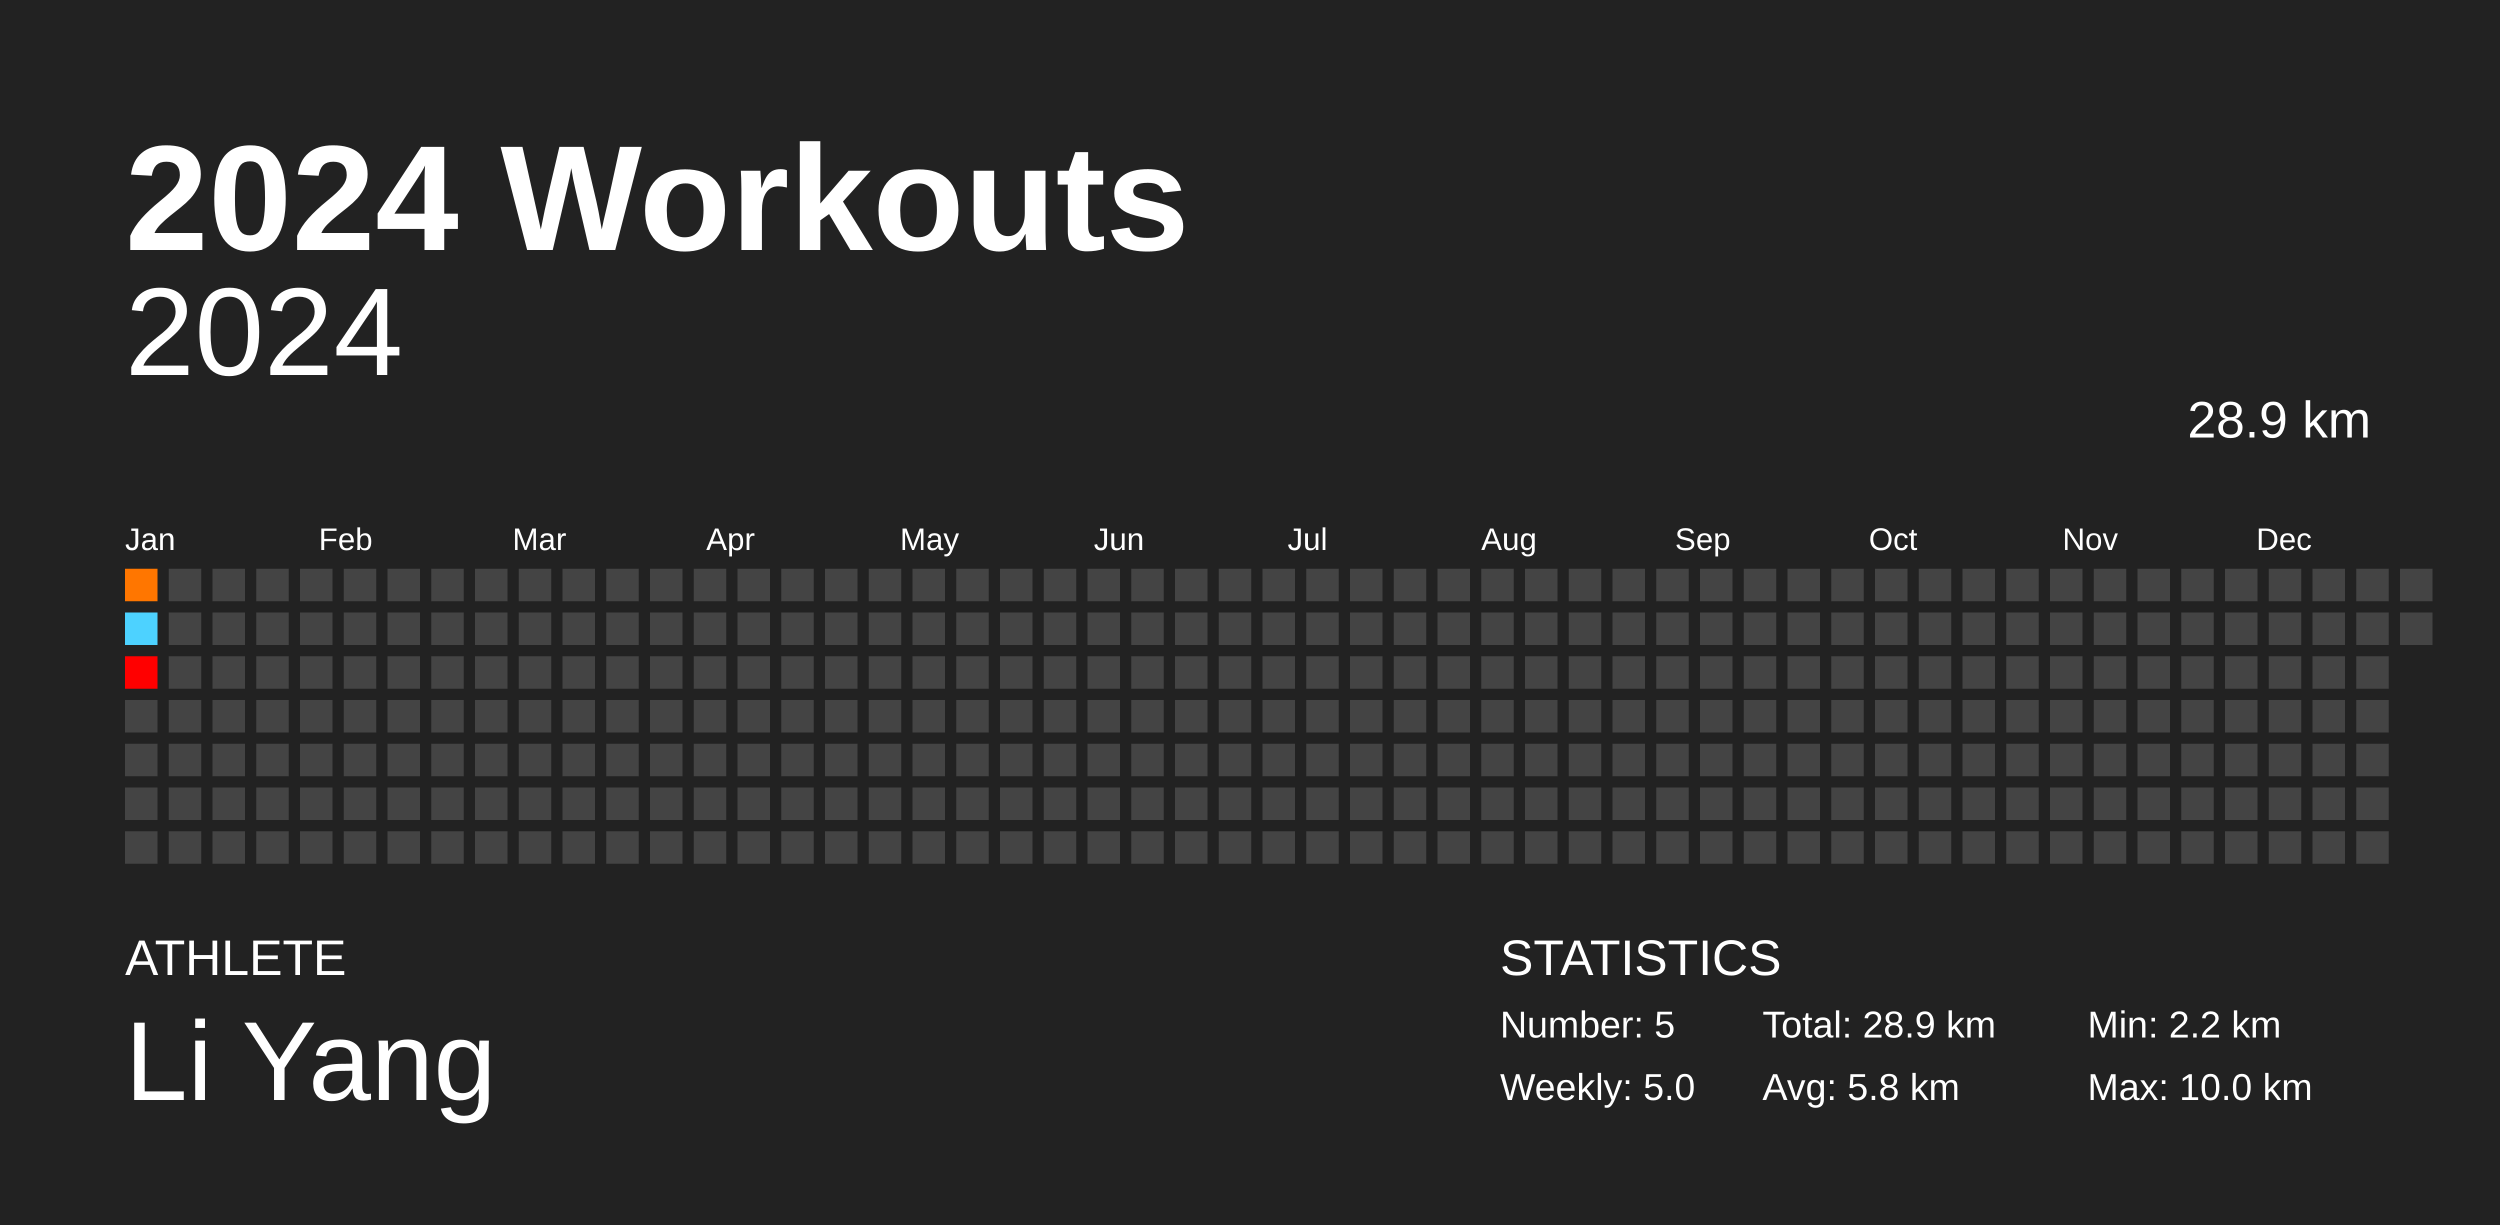
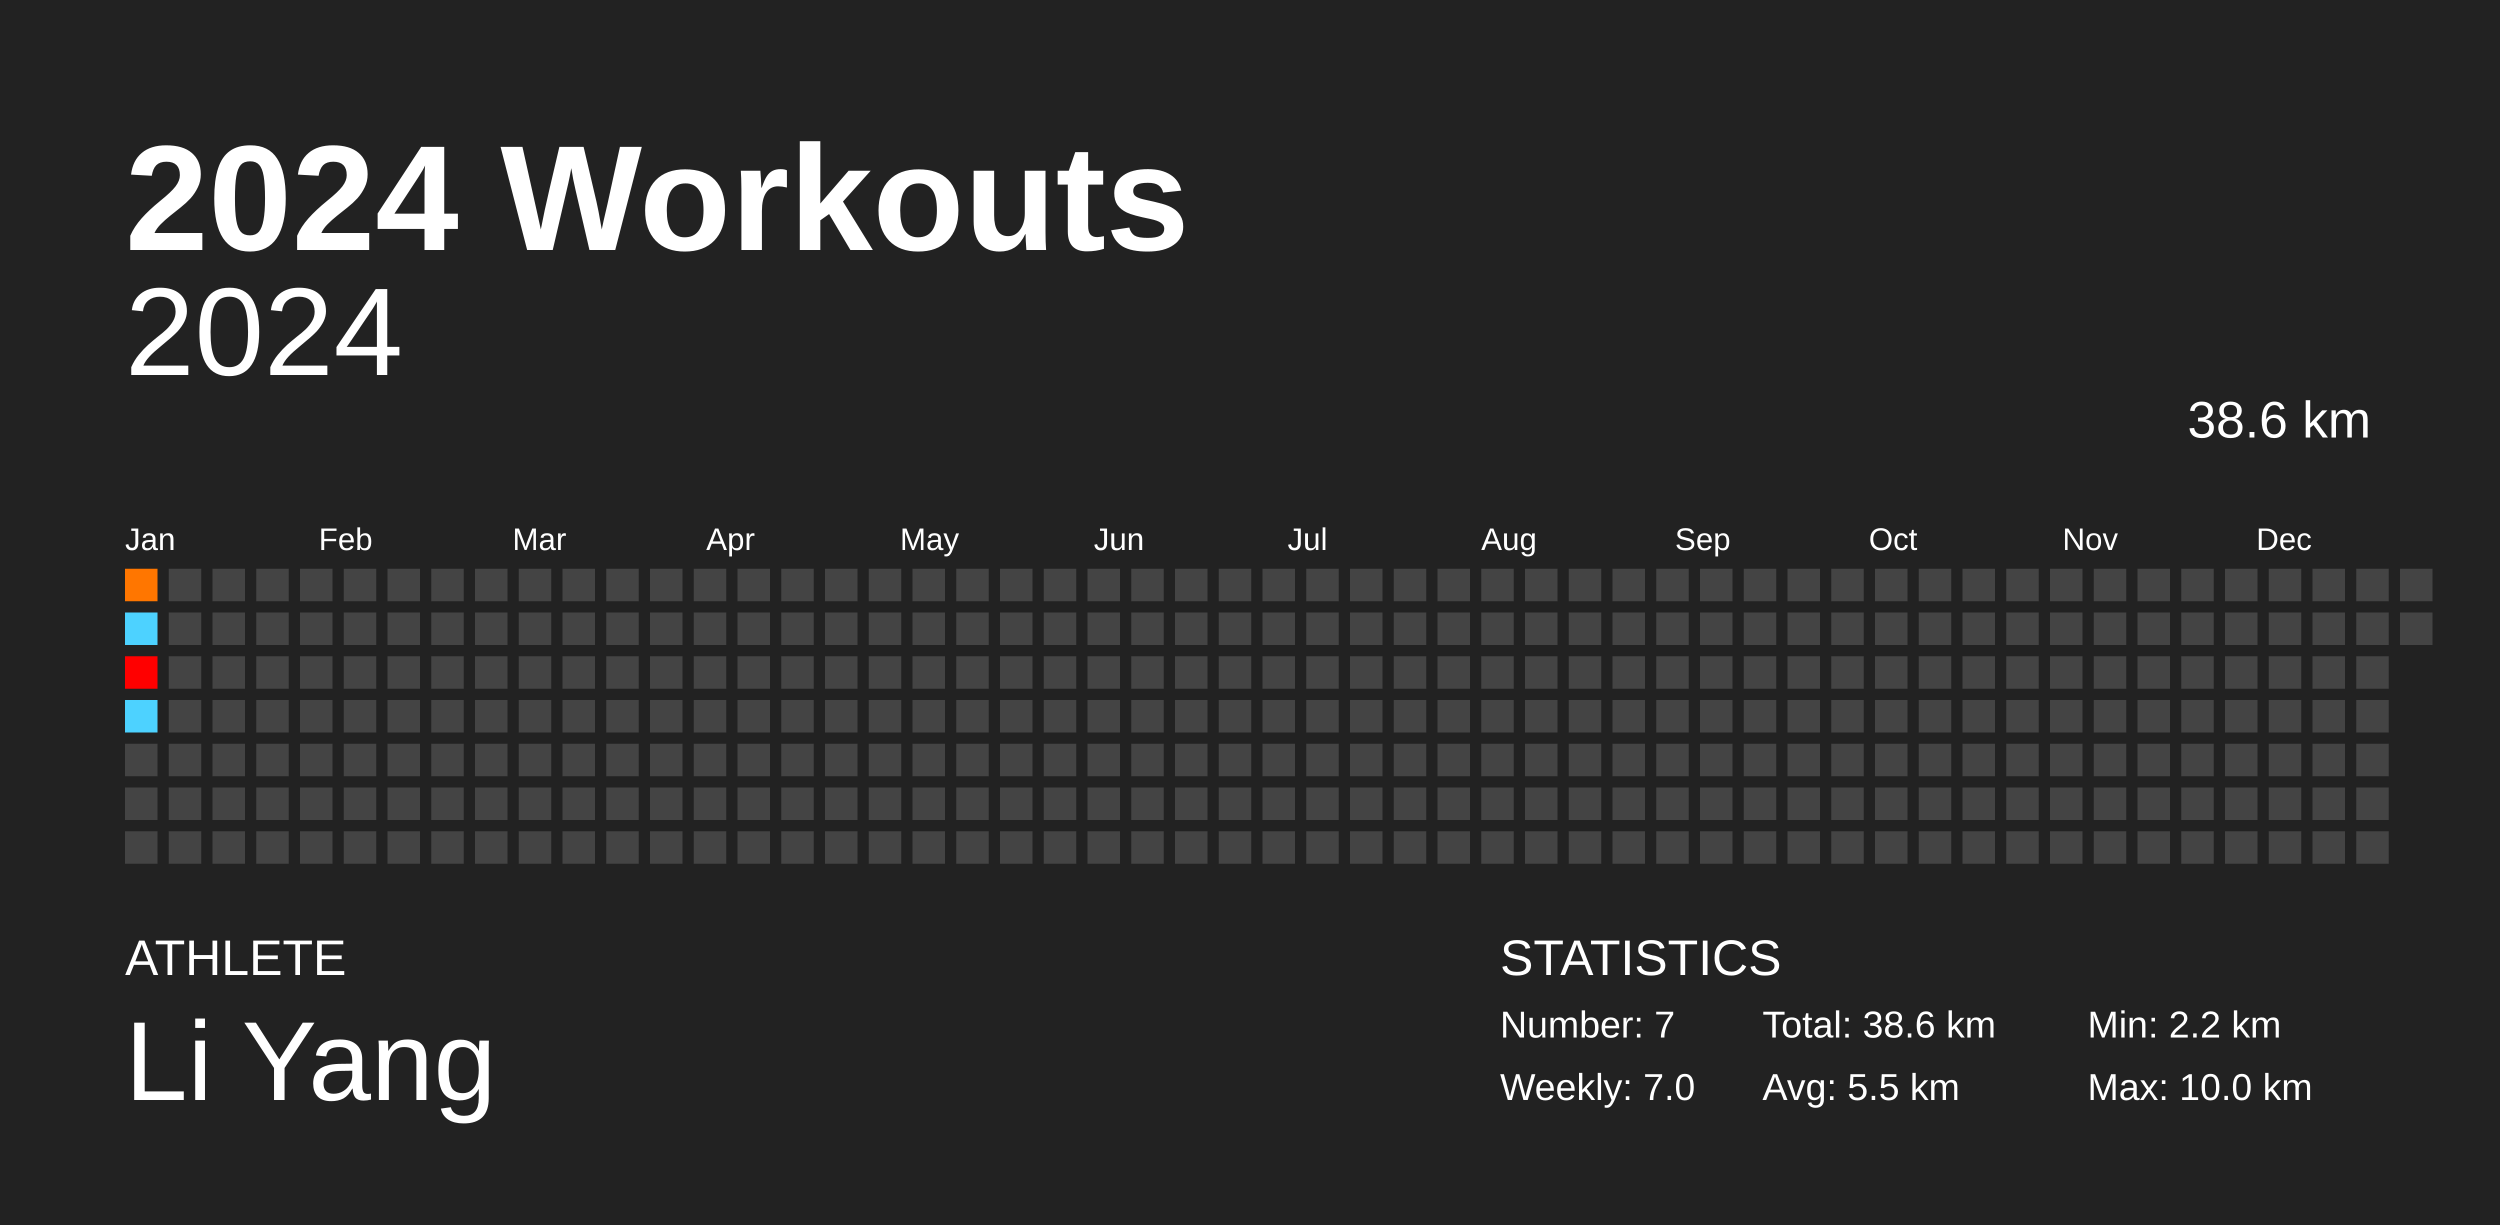
<svg xmlns="http://www.w3.org/2000/svg" baseProfile="full" height="98mm" version="1.1" viewBox="0,0,200,98" width="200mm">
  <defs />
  <rect fill="#222222" height="98" width="200" x="0" y="0" />
  <text fill="#FFFFFF" style="font-size:12px; font-family:Arial; font-weight:bold;" x="10" y="20">2024 Workouts</text>
  <text fill="#FFFFFF" style="font-size:4px; font-family:Arial" x="10" y="78">ATHLETE</text>
  <text fill="#FFFFFF" style="font-size:9px; font-family:Arial" x="10" y="88">Li Yang</text>
  <text fill="#FFFFFF" style="font-size:4px; font-family:Arial" x="120" y="78">STATISTICS</text>
-   <text fill="#FFFFFF" style="font-size:3px; font-family:Arial" x="120" y="83">Number: 5</text>
-   <text fill="#FFFFFF" style="font-size:3px; font-family:Arial" x="120" y="88">Weekly: 5.0</text>
-   <text fill="#FFFFFF" style="font-size:3px; font-family:Arial" x="141" y="83">Total: 28.9 km</text>
-   <text fill="#FFFFFF" style="font-size:3px; font-family:Arial" x="141" y="88">Avg: 5.8 km</text>
+   <text fill="#FFFFFF" style="font-size:3px; font-family:Arial" x="120" y="83">Number: 7</text>
+   <text fill="#FFFFFF" style="font-size:3px; font-family:Arial" x="120" y="88">Weekly: 7.0</text>
+   <text fill="#FFFFFF" style="font-size:3px; font-family:Arial" x="141" y="83">Total: 38.6 km</text>
+   <text fill="#FFFFFF" style="font-size:3px; font-family:Arial" x="141" y="88">Avg: 5.5 km</text>
  <text fill="#FFFFFF" style="font-size:3px; font-family:Arial" x="167" y="83">Min: 2.2 km</text>
  <text fill="#FFFFFF" style="font-size:3px; font-family:Arial" x="167" y="88">Max: 10.0 km</text>
  <text alignment-baseline="hanging" fill="#FFFFFF" style="font-size:10.0px; font-family:Arial;" x="10" y="30">2024</text>
-   <text alignment-baseline="hanging" fill="#FFFFFF" style="font-size:4.125px; font-family:Arial;" x="175" y="35">28.9 km</text>
+   <text alignment-baseline="hanging" fill="#FFFFFF" style="font-size:4.125px; font-family:Arial;" x="175" y="35">38.6 km</text>
  <text fill="#FFFFFF" style="font-size:2.5px; font-family:Arial" x="10.0" y="44">Jan</text>
  <text fill="#FFFFFF" style="font-size:2.5px; font-family:Arial" x="25.5" y="44">Feb</text>
  <text fill="#FFFFFF" style="font-size:2.5px; font-family:Arial" x="41.0" y="44">Mar</text>
  <text fill="#FFFFFF" style="font-size:2.5px; font-family:Arial" x="56.5" y="44">Apr</text>
  <text fill="#FFFFFF" style="font-size:2.5px; font-family:Arial" x="72.0" y="44">May</text>
  <text fill="#FFFFFF" style="font-size:2.5px; font-family:Arial" x="87.5" y="44">Jun</text>
  <text fill="#FFFFFF" style="font-size:2.5px; font-family:Arial" x="103.0" y="44">Jul</text>
  <text fill="#FFFFFF" style="font-size:2.5px; font-family:Arial" x="118.5" y="44">Aug</text>
  <text fill="#FFFFFF" style="font-size:2.5px; font-family:Arial" x="134.0" y="44">Sep</text>
  <text fill="#FFFFFF" style="font-size:2.5px; font-family:Arial" x="149.5" y="44">Oct</text>
  <text fill="#FFFFFF" style="font-size:2.5px; font-family:Arial" x="165.0" y="44">Nov</text>
  <text fill="#FFFFFF" style="font-size:2.5px; font-family:Arial" x="180.5" y="44">Dec</text>
  <rect fill="#ff7600" height="2.6" width="2.6" x="10.0" y="45.5" />
  <rect fill="#4dd2ff" height="2.6" width="2.6" x="10.0" y="49.0" />
  <rect fill="#ff0000" height="2.6" width="2.6" x="10.0" y="52.5" />
-   <rect fill="#444444" height="2.6" width="2.6" x="10.0" y="56.0" />
+   <rect fill="#4dd2ff" height="2.6" width="2.6" x="10.0" y="56.0" />
  <rect fill="#444444" height="2.6" width="2.6" x="10.0" y="59.5" />
  <rect fill="#444444" height="2.6" width="2.6" x="10.0" y="63.0" />
  <rect fill="#444444" height="2.6" width="2.6" x="10.0" y="66.5" />
  <rect fill="#444444" height="2.6" width="2.6" x="13.5" y="45.5" />
  <rect fill="#444444" height="2.6" width="2.6" x="13.5" y="49.0" />
  <rect fill="#444444" height="2.6" width="2.6" x="13.5" y="52.5" />
  <rect fill="#444444" height="2.6" width="2.6" x="13.5" y="56.0" />
  <rect fill="#444444" height="2.6" width="2.6" x="13.5" y="59.5" />
  <rect fill="#444444" height="2.6" width="2.6" x="13.5" y="63.0" />
  <rect fill="#444444" height="2.6" width="2.6" x="13.5" y="66.5" />
  <rect fill="#444444" height="2.6" width="2.6" x="17.0" y="45.5" />
  <rect fill="#444444" height="2.6" width="2.6" x="17.0" y="49.0" />
  <rect fill="#444444" height="2.6" width="2.6" x="17.0" y="52.5" />
  <rect fill="#444444" height="2.6" width="2.6" x="17.0" y="56.0" />
  <rect fill="#444444" height="2.6" width="2.6" x="17.0" y="59.5" />
  <rect fill="#444444" height="2.6" width="2.6" x="17.0" y="63.0" />
  <rect fill="#444444" height="2.6" width="2.6" x="17.0" y="66.5" />
  <rect fill="#444444" height="2.6" width="2.6" x="20.5" y="45.5" />
  <rect fill="#444444" height="2.6" width="2.6" x="20.5" y="49.0" />
  <rect fill="#444444" height="2.6" width="2.6" x="20.5" y="52.5" />
  <rect fill="#444444" height="2.6" width="2.6" x="20.5" y="56.0" />
  <rect fill="#444444" height="2.6" width="2.6" x="20.5" y="59.5" />
  <rect fill="#444444" height="2.6" width="2.6" x="20.5" y="63.0" />
  <rect fill="#444444" height="2.6" width="2.6" x="20.5" y="66.5" />
  <rect fill="#444444" height="2.6" width="2.6" x="24.0" y="45.5" />
  <rect fill="#444444" height="2.6" width="2.6" x="24.0" y="49.0" />
  <rect fill="#444444" height="2.6" width="2.6" x="24.0" y="52.5" />
  <rect fill="#444444" height="2.6" width="2.6" x="24.0" y="56.0" />
  <rect fill="#444444" height="2.6" width="2.6" x="24.0" y="59.5" />
  <rect fill="#444444" height="2.6" width="2.6" x="24.0" y="63.0" />
  <rect fill="#444444" height="2.6" width="2.6" x="24.0" y="66.5" />
  <rect fill="#444444" height="2.6" width="2.6" x="27.5" y="45.5" />
  <rect fill="#444444" height="2.6" width="2.6" x="27.5" y="49.0" />
  <rect fill="#444444" height="2.6" width="2.6" x="27.5" y="52.5" />
  <rect fill="#444444" height="2.6" width="2.6" x="27.5" y="56.0" />
  <rect fill="#444444" height="2.6" width="2.6" x="27.5" y="59.5" />
  <rect fill="#444444" height="2.6" width="2.6" x="27.5" y="63.0" />
  <rect fill="#444444" height="2.6" width="2.6" x="27.5" y="66.5" />
  <rect fill="#444444" height="2.6" width="2.6" x="31.0" y="45.5" />
  <rect fill="#444444" height="2.6" width="2.6" x="31.0" y="49.0" />
  <rect fill="#444444" height="2.6" width="2.6" x="31.0" y="52.5" />
  <rect fill="#444444" height="2.6" width="2.6" x="31.0" y="56.0" />
  <rect fill="#444444" height="2.6" width="2.6" x="31.0" y="59.5" />
  <rect fill="#444444" height="2.6" width="2.6" x="31.0" y="63.0" />
  <rect fill="#444444" height="2.6" width="2.6" x="31.0" y="66.5" />
  <rect fill="#444444" height="2.6" width="2.6" x="34.5" y="45.5" />
  <rect fill="#444444" height="2.6" width="2.6" x="34.5" y="49.0" />
  <rect fill="#444444" height="2.6" width="2.6" x="34.5" y="52.5" />
  <rect fill="#444444" height="2.6" width="2.6" x="34.5" y="56.0" />
  <rect fill="#444444" height="2.6" width="2.6" x="34.5" y="59.5" />
  <rect fill="#444444" height="2.6" width="2.6" x="34.5" y="63.0" />
  <rect fill="#444444" height="2.6" width="2.6" x="34.5" y="66.5" />
  <rect fill="#444444" height="2.6" width="2.6" x="38.0" y="45.5" />
  <rect fill="#444444" height="2.6" width="2.6" x="38.0" y="49.0" />
  <rect fill="#444444" height="2.6" width="2.6" x="38.0" y="52.5" />
  <rect fill="#444444" height="2.6" width="2.6" x="38.0" y="56.0" />
  <rect fill="#444444" height="2.6" width="2.6" x="38.0" y="59.5" />
  <rect fill="#444444" height="2.6" width="2.6" x="38.0" y="63.0" />
  <rect fill="#444444" height="2.6" width="2.6" x="38.0" y="66.5" />
  <rect fill="#444444" height="2.6" width="2.6" x="41.5" y="45.5" />
  <rect fill="#444444" height="2.6" width="2.6" x="41.5" y="49.0" />
  <rect fill="#444444" height="2.6" width="2.6" x="41.5" y="52.5" />
  <rect fill="#444444" height="2.6" width="2.6" x="41.5" y="56.0" />
  <rect fill="#444444" height="2.6" width="2.6" x="41.5" y="59.5" />
  <rect fill="#444444" height="2.6" width="2.6" x="41.5" y="63.0" />
  <rect fill="#444444" height="2.6" width="2.6" x="41.5" y="66.5" />
  <rect fill="#444444" height="2.6" width="2.6" x="45.0" y="45.5" />
  <rect fill="#444444" height="2.6" width="2.6" x="45.0" y="49.0" />
  <rect fill="#444444" height="2.6" width="2.6" x="45.0" y="52.5" />
  <rect fill="#444444" height="2.6" width="2.6" x="45.0" y="56.0" />
  <rect fill="#444444" height="2.6" width="2.6" x="45.0" y="59.5" />
  <rect fill="#444444" height="2.6" width="2.6" x="45.0" y="63.0" />
  <rect fill="#444444" height="2.6" width="2.6" x="45.0" y="66.5" />
  <rect fill="#444444" height="2.6" width="2.6" x="48.5" y="45.5" />
  <rect fill="#444444" height="2.6" width="2.6" x="48.5" y="49.0" />
  <rect fill="#444444" height="2.6" width="2.6" x="48.5" y="52.5" />
  <rect fill="#444444" height="2.6" width="2.6" x="48.5" y="56.0" />
  <rect fill="#444444" height="2.6" width="2.6" x="48.5" y="59.5" />
  <rect fill="#444444" height="2.6" width="2.6" x="48.5" y="63.0" />
  <rect fill="#444444" height="2.6" width="2.6" x="48.5" y="66.5" />
  <rect fill="#444444" height="2.6" width="2.6" x="52.0" y="45.5" />
  <rect fill="#444444" height="2.6" width="2.6" x="52.0" y="49.0" />
  <rect fill="#444444" height="2.6" width="2.6" x="52.0" y="52.5" />
  <rect fill="#444444" height="2.6" width="2.6" x="52.0" y="56.0" />
  <rect fill="#444444" height="2.6" width="2.6" x="52.0" y="59.5" />
  <rect fill="#444444" height="2.6" width="2.6" x="52.0" y="63.0" />
  <rect fill="#444444" height="2.6" width="2.6" x="52.0" y="66.5" />
  <rect fill="#444444" height="2.6" width="2.6" x="55.5" y="45.5" />
  <rect fill="#444444" height="2.6" width="2.6" x="55.5" y="49.0" />
  <rect fill="#444444" height="2.6" width="2.6" x="55.5" y="52.5" />
  <rect fill="#444444" height="2.6" width="2.6" x="55.5" y="56.0" />
  <rect fill="#444444" height="2.6" width="2.6" x="55.5" y="59.5" />
  <rect fill="#444444" height="2.6" width="2.6" x="55.5" y="63.0" />
  <rect fill="#444444" height="2.6" width="2.6" x="55.5" y="66.5" />
  <rect fill="#444444" height="2.6" width="2.6" x="59.0" y="45.5" />
  <rect fill="#444444" height="2.6" width="2.6" x="59.0" y="49.0" />
  <rect fill="#444444" height="2.6" width="2.6" x="59.0" y="52.5" />
  <rect fill="#444444" height="2.6" width="2.6" x="59.0" y="56.0" />
  <rect fill="#444444" height="2.6" width="2.6" x="59.0" y="59.5" />
  <rect fill="#444444" height="2.6" width="2.6" x="59.0" y="63.0" />
  <rect fill="#444444" height="2.6" width="2.6" x="59.0" y="66.5" />
  <rect fill="#444444" height="2.6" width="2.6" x="62.5" y="45.5" />
  <rect fill="#444444" height="2.6" width="2.6" x="62.5" y="49.0" />
  <rect fill="#444444" height="2.6" width="2.6" x="62.5" y="52.5" />
  <rect fill="#444444" height="2.6" width="2.6" x="62.5" y="56.0" />
  <rect fill="#444444" height="2.6" width="2.6" x="62.5" y="59.5" />
  <rect fill="#444444" height="2.6" width="2.6" x="62.5" y="63.0" />
  <rect fill="#444444" height="2.6" width="2.6" x="62.5" y="66.5" />
  <rect fill="#444444" height="2.6" width="2.6" x="66.0" y="45.5" />
  <rect fill="#444444" height="2.6" width="2.6" x="66.0" y="49.0" />
  <rect fill="#444444" height="2.6" width="2.6" x="66.0" y="52.5" />
  <rect fill="#444444" height="2.6" width="2.6" x="66.0" y="56.0" />
  <rect fill="#444444" height="2.6" width="2.6" x="66.0" y="59.5" />
  <rect fill="#444444" height="2.6" width="2.6" x="66.0" y="63.0" />
  <rect fill="#444444" height="2.6" width="2.6" x="66.0" y="66.5" />
  <rect fill="#444444" height="2.6" width="2.6" x="69.5" y="45.5" />
  <rect fill="#444444" height="2.6" width="2.6" x="69.5" y="49.0" />
  <rect fill="#444444" height="2.6" width="2.6" x="69.5" y="52.5" />
  <rect fill="#444444" height="2.6" width="2.6" x="69.5" y="56.0" />
  <rect fill="#444444" height="2.6" width="2.6" x="69.5" y="59.5" />
  <rect fill="#444444" height="2.6" width="2.6" x="69.5" y="63.0" />
  <rect fill="#444444" height="2.6" width="2.6" x="69.5" y="66.5" />
  <rect fill="#444444" height="2.6" width="2.6" x="73.0" y="45.5" />
  <rect fill="#444444" height="2.6" width="2.6" x="73.0" y="49.0" />
  <rect fill="#444444" height="2.6" width="2.6" x="73.0" y="52.5" />
  <rect fill="#444444" height="2.6" width="2.6" x="73.0" y="56.0" />
  <rect fill="#444444" height="2.6" width="2.6" x="73.0" y="59.5" />
  <rect fill="#444444" height="2.6" width="2.6" x="73.0" y="63.0" />
  <rect fill="#444444" height="2.6" width="2.6" x="73.0" y="66.5" />
  <rect fill="#444444" height="2.6" width="2.6" x="76.5" y="45.5" />
  <rect fill="#444444" height="2.6" width="2.6" x="76.5" y="49.0" />
  <rect fill="#444444" height="2.6" width="2.6" x="76.5" y="52.5" />
  <rect fill="#444444" height="2.6" width="2.6" x="76.5" y="56.0" />
  <rect fill="#444444" height="2.6" width="2.6" x="76.5" y="59.5" />
  <rect fill="#444444" height="2.6" width="2.6" x="76.5" y="63.0" />
  <rect fill="#444444" height="2.6" width="2.6" x="76.5" y="66.5" />
  <rect fill="#444444" height="2.6" width="2.6" x="80.0" y="45.5" />
  <rect fill="#444444" height="2.6" width="2.6" x="80.0" y="49.0" />
  <rect fill="#444444" height="2.6" width="2.6" x="80.0" y="52.5" />
  <rect fill="#444444" height="2.6" width="2.6" x="80.0" y="56.0" />
  <rect fill="#444444" height="2.6" width="2.6" x="80.0" y="59.5" />
  <rect fill="#444444" height="2.6" width="2.6" x="80.0" y="63.0" />
  <rect fill="#444444" height="2.6" width="2.6" x="80.0" y="66.5" />
  <rect fill="#444444" height="2.6" width="2.6" x="83.5" y="45.5" />
  <rect fill="#444444" height="2.6" width="2.6" x="83.5" y="49.0" />
  <rect fill="#444444" height="2.6" width="2.6" x="83.5" y="52.5" />
  <rect fill="#444444" height="2.6" width="2.6" x="83.5" y="56.0" />
  <rect fill="#444444" height="2.6" width="2.6" x="83.5" y="59.5" />
  <rect fill="#444444" height="2.6" width="2.6" x="83.5" y="63.0" />
  <rect fill="#444444" height="2.6" width="2.6" x="83.5" y="66.5" />
  <rect fill="#444444" height="2.6" width="2.6" x="87.0" y="45.5" />
  <rect fill="#444444" height="2.6" width="2.6" x="87.0" y="49.0" />
  <rect fill="#444444" height="2.6" width="2.6" x="87.0" y="52.5" />
  <rect fill="#444444" height="2.6" width="2.6" x="87.0" y="56.0" />
  <rect fill="#444444" height="2.6" width="2.6" x="87.0" y="59.5" />
  <rect fill="#444444" height="2.6" width="2.6" x="87.0" y="63.0" />
  <rect fill="#444444" height="2.6" width="2.6" x="87.0" y="66.5" />
  <rect fill="#444444" height="2.6" width="2.6" x="90.5" y="45.5" />
  <rect fill="#444444" height="2.6" width="2.6" x="90.5" y="49.0" />
  <rect fill="#444444" height="2.6" width="2.6" x="90.5" y="52.5" />
  <rect fill="#444444" height="2.6" width="2.6" x="90.5" y="56.0" />
  <rect fill="#444444" height="2.6" width="2.6" x="90.5" y="59.5" />
  <rect fill="#444444" height="2.6" width="2.6" x="90.5" y="63.0" />
  <rect fill="#444444" height="2.6" width="2.6" x="90.5" y="66.5" />
  <rect fill="#444444" height="2.6" width="2.6" x="94.0" y="45.5" />
  <rect fill="#444444" height="2.6" width="2.6" x="94.0" y="49.0" />
  <rect fill="#444444" height="2.6" width="2.6" x="94.0" y="52.5" />
  <rect fill="#444444" height="2.6" width="2.6" x="94.0" y="56.0" />
  <rect fill="#444444" height="2.6" width="2.6" x="94.0" y="59.5" />
  <rect fill="#444444" height="2.6" width="2.6" x="94.0" y="63.0" />
  <rect fill="#444444" height="2.6" width="2.6" x="94.0" y="66.5" />
  <rect fill="#444444" height="2.6" width="2.6" x="97.5" y="45.5" />
  <rect fill="#444444" height="2.6" width="2.6" x="97.5" y="49.0" />
  <rect fill="#444444" height="2.6" width="2.6" x="97.5" y="52.5" />
  <rect fill="#444444" height="2.6" width="2.6" x="97.5" y="56.0" />
  <rect fill="#444444" height="2.6" width="2.6" x="97.5" y="59.5" />
  <rect fill="#444444" height="2.6" width="2.6" x="97.5" y="63.0" />
  <rect fill="#444444" height="2.6" width="2.6" x="97.5" y="66.5" />
  <rect fill="#444444" height="2.6" width="2.6" x="101.0" y="45.5" />
  <rect fill="#444444" height="2.6" width="2.6" x="101.0" y="49.0" />
  <rect fill="#444444" height="2.6" width="2.6" x="101.0" y="52.5" />
  <rect fill="#444444" height="2.6" width="2.6" x="101.0" y="56.0" />
  <rect fill="#444444" height="2.6" width="2.6" x="101.0" y="59.5" />
  <rect fill="#444444" height="2.6" width="2.6" x="101.0" y="63.0" />
  <rect fill="#444444" height="2.6" width="2.6" x="101.0" y="66.5" />
  <rect fill="#444444" height="2.6" width="2.6" x="104.5" y="45.5" />
  <rect fill="#444444" height="2.6" width="2.6" x="104.5" y="49.0" />
  <rect fill="#444444" height="2.6" width="2.6" x="104.5" y="52.5" />
  <rect fill="#444444" height="2.6" width="2.6" x="104.5" y="56.0" />
  <rect fill="#444444" height="2.6" width="2.6" x="104.5" y="59.5" />
  <rect fill="#444444" height="2.6" width="2.6" x="104.5" y="63.0" />
  <rect fill="#444444" height="2.6" width="2.6" x="104.5" y="66.5" />
  <rect fill="#444444" height="2.6" width="2.6" x="108.0" y="45.5" />
  <rect fill="#444444" height="2.6" width="2.6" x="108.0" y="49.0" />
  <rect fill="#444444" height="2.6" width="2.6" x="108.0" y="52.5" />
  <rect fill="#444444" height="2.6" width="2.6" x="108.0" y="56.0" />
  <rect fill="#444444" height="2.6" width="2.6" x="108.0" y="59.5" />
  <rect fill="#444444" height="2.6" width="2.6" x="108.0" y="63.0" />
  <rect fill="#444444" height="2.6" width="2.6" x="108.0" y="66.5" />
  <rect fill="#444444" height="2.6" width="2.6" x="111.5" y="45.5" />
  <rect fill="#444444" height="2.6" width="2.6" x="111.5" y="49.0" />
  <rect fill="#444444" height="2.6" width="2.6" x="111.5" y="52.5" />
  <rect fill="#444444" height="2.6" width="2.6" x="111.5" y="56.0" />
  <rect fill="#444444" height="2.6" width="2.6" x="111.5" y="59.5" />
  <rect fill="#444444" height="2.6" width="2.6" x="111.5" y="63.0" />
  <rect fill="#444444" height="2.6" width="2.6" x="111.5" y="66.5" />
  <rect fill="#444444" height="2.6" width="2.6" x="115.0" y="45.5" />
  <rect fill="#444444" height="2.6" width="2.6" x="115.0" y="49.0" />
  <rect fill="#444444" height="2.6" width="2.6" x="115.0" y="52.5" />
  <rect fill="#444444" height="2.6" width="2.6" x="115.0" y="56.0" />
  <rect fill="#444444" height="2.6" width="2.6" x="115.0" y="59.5" />
  <rect fill="#444444" height="2.6" width="2.6" x="115.0" y="63.0" />
  <rect fill="#444444" height="2.6" width="2.6" x="115.0" y="66.5" />
  <rect fill="#444444" height="2.6" width="2.6" x="118.5" y="45.5" />
  <rect fill="#444444" height="2.6" width="2.6" x="118.5" y="49.0" />
  <rect fill="#444444" height="2.6" width="2.6" x="118.5" y="52.5" />
  <rect fill="#444444" height="2.6" width="2.6" x="118.5" y="56.0" />
  <rect fill="#444444" height="2.6" width="2.6" x="118.5" y="59.5" />
  <rect fill="#444444" height="2.6" width="2.6" x="118.5" y="63.0" />
  <rect fill="#444444" height="2.6" width="2.6" x="118.5" y="66.5" />
  <rect fill="#444444" height="2.6" width="2.6" x="122.0" y="45.5" />
  <rect fill="#444444" height="2.6" width="2.6" x="122.0" y="49.0" />
  <rect fill="#444444" height="2.6" width="2.6" x="122.0" y="52.5" />
  <rect fill="#444444" height="2.6" width="2.6" x="122.0" y="56.0" />
  <rect fill="#444444" height="2.6" width="2.6" x="122.0" y="59.5" />
  <rect fill="#444444" height="2.6" width="2.6" x="122.0" y="63.0" />
  <rect fill="#444444" height="2.6" width="2.6" x="122.0" y="66.5" />
  <rect fill="#444444" height="2.6" width="2.6" x="125.5" y="45.5" />
  <rect fill="#444444" height="2.6" width="2.6" x="125.5" y="49.0" />
  <rect fill="#444444" height="2.6" width="2.6" x="125.5" y="52.5" />
  <rect fill="#444444" height="2.6" width="2.6" x="125.5" y="56.0" />
  <rect fill="#444444" height="2.6" width="2.6" x="125.5" y="59.5" />
  <rect fill="#444444" height="2.6" width="2.6" x="125.5" y="63.0" />
  <rect fill="#444444" height="2.6" width="2.6" x="125.5" y="66.5" />
  <rect fill="#444444" height="2.6" width="2.6" x="129.0" y="45.5" />
  <rect fill="#444444" height="2.6" width="2.6" x="129.0" y="49.0" />
  <rect fill="#444444" height="2.6" width="2.6" x="129.0" y="52.5" />
  <rect fill="#444444" height="2.6" width="2.6" x="129.0" y="56.0" />
  <rect fill="#444444" height="2.6" width="2.6" x="129.0" y="59.5" />
  <rect fill="#444444" height="2.6" width="2.6" x="129.0" y="63.0" />
  <rect fill="#444444" height="2.6" width="2.6" x="129.0" y="66.5" />
  <rect fill="#444444" height="2.6" width="2.6" x="132.5" y="45.5" />
  <rect fill="#444444" height="2.6" width="2.6" x="132.5" y="49.0" />
  <rect fill="#444444" height="2.6" width="2.6" x="132.5" y="52.5" />
  <rect fill="#444444" height="2.6" width="2.6" x="132.5" y="56.0" />
  <rect fill="#444444" height="2.6" width="2.6" x="132.5" y="59.5" />
  <rect fill="#444444" height="2.6" width="2.6" x="132.5" y="63.0" />
  <rect fill="#444444" height="2.6" width="2.6" x="132.5" y="66.5" />
  <rect fill="#444444" height="2.6" width="2.6" x="136.0" y="45.5" />
  <rect fill="#444444" height="2.6" width="2.6" x="136.0" y="49.0" />
  <rect fill="#444444" height="2.6" width="2.6" x="136.0" y="52.5" />
  <rect fill="#444444" height="2.6" width="2.6" x="136.0" y="56.0" />
  <rect fill="#444444" height="2.6" width="2.6" x="136.0" y="59.5" />
  <rect fill="#444444" height="2.6" width="2.6" x="136.0" y="63.0" />
  <rect fill="#444444" height="2.6" width="2.6" x="136.0" y="66.5" />
  <rect fill="#444444" height="2.6" width="2.6" x="139.5" y="45.5" />
  <rect fill="#444444" height="2.6" width="2.6" x="139.5" y="49.0" />
  <rect fill="#444444" height="2.6" width="2.6" x="139.5" y="52.5" />
  <rect fill="#444444" height="2.6" width="2.6" x="139.5" y="56.0" />
  <rect fill="#444444" height="2.6" width="2.6" x="139.5" y="59.5" />
  <rect fill="#444444" height="2.6" width="2.6" x="139.5" y="63.0" />
  <rect fill="#444444" height="2.6" width="2.6" x="139.5" y="66.5" />
  <rect fill="#444444" height="2.6" width="2.6" x="143.0" y="45.5" />
  <rect fill="#444444" height="2.6" width="2.6" x="143.0" y="49.0" />
  <rect fill="#444444" height="2.6" width="2.6" x="143.0" y="52.5" />
  <rect fill="#444444" height="2.6" width="2.6" x="143.0" y="56.0" />
  <rect fill="#444444" height="2.6" width="2.6" x="143.0" y="59.5" />
  <rect fill="#444444" height="2.6" width="2.6" x="143.0" y="63.0" />
  <rect fill="#444444" height="2.6" width="2.6" x="143.0" y="66.5" />
  <rect fill="#444444" height="2.6" width="2.6" x="146.5" y="45.5" />
  <rect fill="#444444" height="2.6" width="2.6" x="146.5" y="49.0" />
  <rect fill="#444444" height="2.6" width="2.6" x="146.5" y="52.5" />
  <rect fill="#444444" height="2.6" width="2.6" x="146.5" y="56.0" />
  <rect fill="#444444" height="2.6" width="2.6" x="146.5" y="59.5" />
  <rect fill="#444444" height="2.6" width="2.6" x="146.5" y="63.0" />
  <rect fill="#444444" height="2.6" width="2.6" x="146.5" y="66.5" />
  <rect fill="#444444" height="2.6" width="2.6" x="150.0" y="45.5" />
  <rect fill="#444444" height="2.6" width="2.6" x="150.0" y="49.0" />
  <rect fill="#444444" height="2.6" width="2.6" x="150.0" y="52.5" />
  <rect fill="#444444" height="2.6" width="2.6" x="150.0" y="56.0" />
  <rect fill="#444444" height="2.6" width="2.6" x="150.0" y="59.5" />
  <rect fill="#444444" height="2.6" width="2.6" x="150.0" y="63.0" />
  <rect fill="#444444" height="2.6" width="2.6" x="150.0" y="66.5" />
  <rect fill="#444444" height="2.6" width="2.6" x="153.5" y="45.5" />
  <rect fill="#444444" height="2.6" width="2.6" x="153.5" y="49.0" />
  <rect fill="#444444" height="2.6" width="2.6" x="153.5" y="52.5" />
  <rect fill="#444444" height="2.6" width="2.6" x="153.5" y="56.0" />
  <rect fill="#444444" height="2.6" width="2.6" x="153.5" y="59.5" />
  <rect fill="#444444" height="2.6" width="2.6" x="153.5" y="63.0" />
  <rect fill="#444444" height="2.6" width="2.6" x="153.5" y="66.5" />
  <rect fill="#444444" height="2.6" width="2.6" x="157.0" y="45.5" />
  <rect fill="#444444" height="2.6" width="2.6" x="157.0" y="49.0" />
  <rect fill="#444444" height="2.6" width="2.6" x="157.0" y="52.5" />
  <rect fill="#444444" height="2.6" width="2.6" x="157.0" y="56.0" />
  <rect fill="#444444" height="2.6" width="2.6" x="157.0" y="59.5" />
  <rect fill="#444444" height="2.6" width="2.6" x="157.0" y="63.0" />
  <rect fill="#444444" height="2.6" width="2.6" x="157.0" y="66.5" />
  <rect fill="#444444" height="2.6" width="2.6" x="160.5" y="45.5" />
  <rect fill="#444444" height="2.6" width="2.6" x="160.5" y="49.0" />
  <rect fill="#444444" height="2.6" width="2.6" x="160.5" y="52.5" />
  <rect fill="#444444" height="2.6" width="2.6" x="160.5" y="56.0" />
  <rect fill="#444444" height="2.6" width="2.6" x="160.5" y="59.5" />
  <rect fill="#444444" height="2.6" width="2.6" x="160.5" y="63.0" />
  <rect fill="#444444" height="2.6" width="2.6" x="160.5" y="66.5" />
  <rect fill="#444444" height="2.6" width="2.6" x="164.0" y="45.5" />
  <rect fill="#444444" height="2.6" width="2.6" x="164.0" y="49.0" />
  <rect fill="#444444" height="2.6" width="2.6" x="164.0" y="52.5" />
  <rect fill="#444444" height="2.6" width="2.6" x="164.0" y="56.0" />
  <rect fill="#444444" height="2.6" width="2.6" x="164.0" y="59.5" />
  <rect fill="#444444" height="2.6" width="2.6" x="164.0" y="63.0" />
  <rect fill="#444444" height="2.6" width="2.6" x="164.0" y="66.5" />
  <rect fill="#444444" height="2.6" width="2.6" x="167.5" y="45.5" />
  <rect fill="#444444" height="2.6" width="2.6" x="167.5" y="49.0" />
  <rect fill="#444444" height="2.6" width="2.6" x="167.5" y="52.5" />
  <rect fill="#444444" height="2.6" width="2.6" x="167.5" y="56.0" />
  <rect fill="#444444" height="2.6" width="2.6" x="167.5" y="59.5" />
  <rect fill="#444444" height="2.6" width="2.6" x="167.5" y="63.0" />
  <rect fill="#444444" height="2.6" width="2.6" x="167.5" y="66.5" />
  <rect fill="#444444" height="2.6" width="2.6" x="171.0" y="45.5" />
  <rect fill="#444444" height="2.6" width="2.6" x="171.0" y="49.0" />
  <rect fill="#444444" height="2.6" width="2.6" x="171.0" y="52.5" />
  <rect fill="#444444" height="2.6" width="2.6" x="171.0" y="56.0" />
  <rect fill="#444444" height="2.6" width="2.6" x="171.0" y="59.5" />
  <rect fill="#444444" height="2.6" width="2.6" x="171.0" y="63.0" />
  <rect fill="#444444" height="2.6" width="2.6" x="171.0" y="66.5" />
  <rect fill="#444444" height="2.6" width="2.6" x="174.5" y="45.5" />
  <rect fill="#444444" height="2.6" width="2.6" x="174.5" y="49.0" />
  <rect fill="#444444" height="2.6" width="2.6" x="174.5" y="52.5" />
  <rect fill="#444444" height="2.6" width="2.6" x="174.5" y="56.0" />
  <rect fill="#444444" height="2.6" width="2.6" x="174.5" y="59.5" />
  <rect fill="#444444" height="2.6" width="2.6" x="174.5" y="63.0" />
  <rect fill="#444444" height="2.6" width="2.6" x="174.5" y="66.5" />
  <rect fill="#444444" height="2.6" width="2.6" x="178.0" y="45.5" />
  <rect fill="#444444" height="2.6" width="2.6" x="178.0" y="49.0" />
  <rect fill="#444444" height="2.6" width="2.6" x="178.0" y="52.5" />
  <rect fill="#444444" height="2.6" width="2.6" x="178.0" y="56.0" />
  <rect fill="#444444" height="2.6" width="2.6" x="178.0" y="59.5" />
  <rect fill="#444444" height="2.6" width="2.6" x="178.0" y="63.0" />
  <rect fill="#444444" height="2.6" width="2.6" x="178.0" y="66.5" />
  <rect fill="#444444" height="2.6" width="2.6" x="181.5" y="45.5" />
  <rect fill="#444444" height="2.6" width="2.6" x="181.5" y="49.0" />
  <rect fill="#444444" height="2.6" width="2.6" x="181.5" y="52.5" />
  <rect fill="#444444" height="2.6" width="2.6" x="181.5" y="56.0" />
  <rect fill="#444444" height="2.6" width="2.6" x="181.5" y="59.5" />
  <rect fill="#444444" height="2.6" width="2.6" x="181.5" y="63.0" />
  <rect fill="#444444" height="2.6" width="2.6" x="181.5" y="66.5" />
  <rect fill="#444444" height="2.6" width="2.6" x="185.0" y="45.5" />
  <rect fill="#444444" height="2.6" width="2.6" x="185.0" y="49.0" />
  <rect fill="#444444" height="2.6" width="2.6" x="185.0" y="52.5" />
  <rect fill="#444444" height="2.6" width="2.6" x="185.0" y="56.0" />
  <rect fill="#444444" height="2.6" width="2.6" x="185.0" y="59.5" />
  <rect fill="#444444" height="2.6" width="2.6" x="185.0" y="63.0" />
  <rect fill="#444444" height="2.6" width="2.6" x="185.0" y="66.5" />
  <rect fill="#444444" height="2.6" width="2.6" x="188.5" y="45.5" />
  <rect fill="#444444" height="2.6" width="2.6" x="188.5" y="49.0" />
  <rect fill="#444444" height="2.6" width="2.6" x="188.5" y="52.5" />
  <rect fill="#444444" height="2.6" width="2.6" x="188.5" y="56.0" />
  <rect fill="#444444" height="2.6" width="2.6" x="188.5" y="59.5" />
  <rect fill="#444444" height="2.6" width="2.6" x="188.5" y="63.0" />
  <rect fill="#444444" height="2.6" width="2.6" x="188.5" y="66.5" />
  <rect fill="#444444" height="2.6" width="2.6" x="192.0" y="45.5" />
  <rect fill="#444444" height="2.6" width="2.6" x="192.0" y="49.0" />
</svg>
